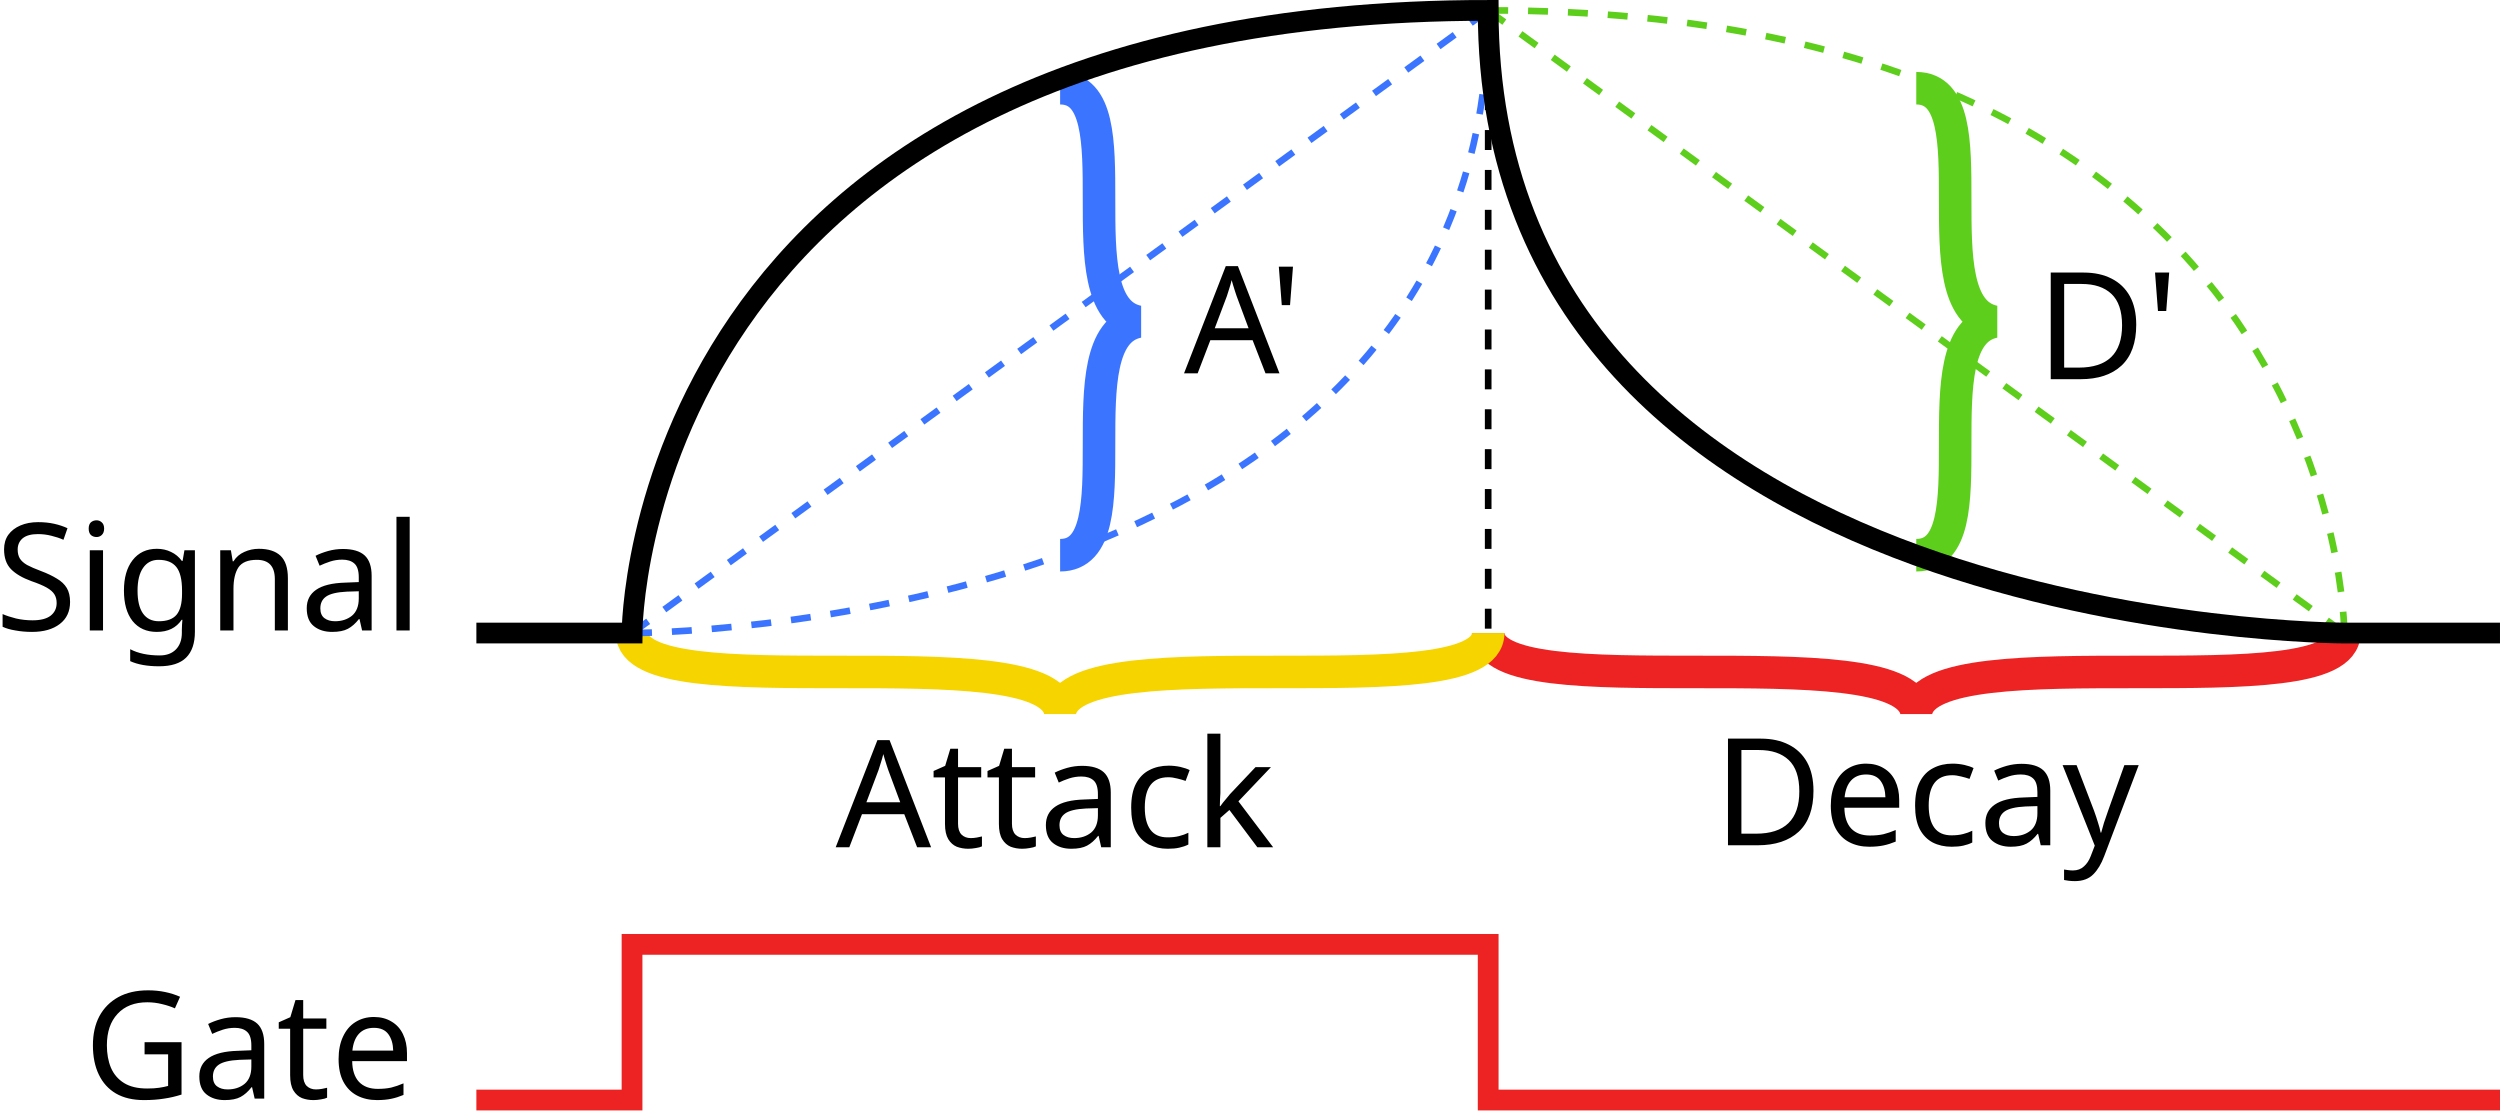
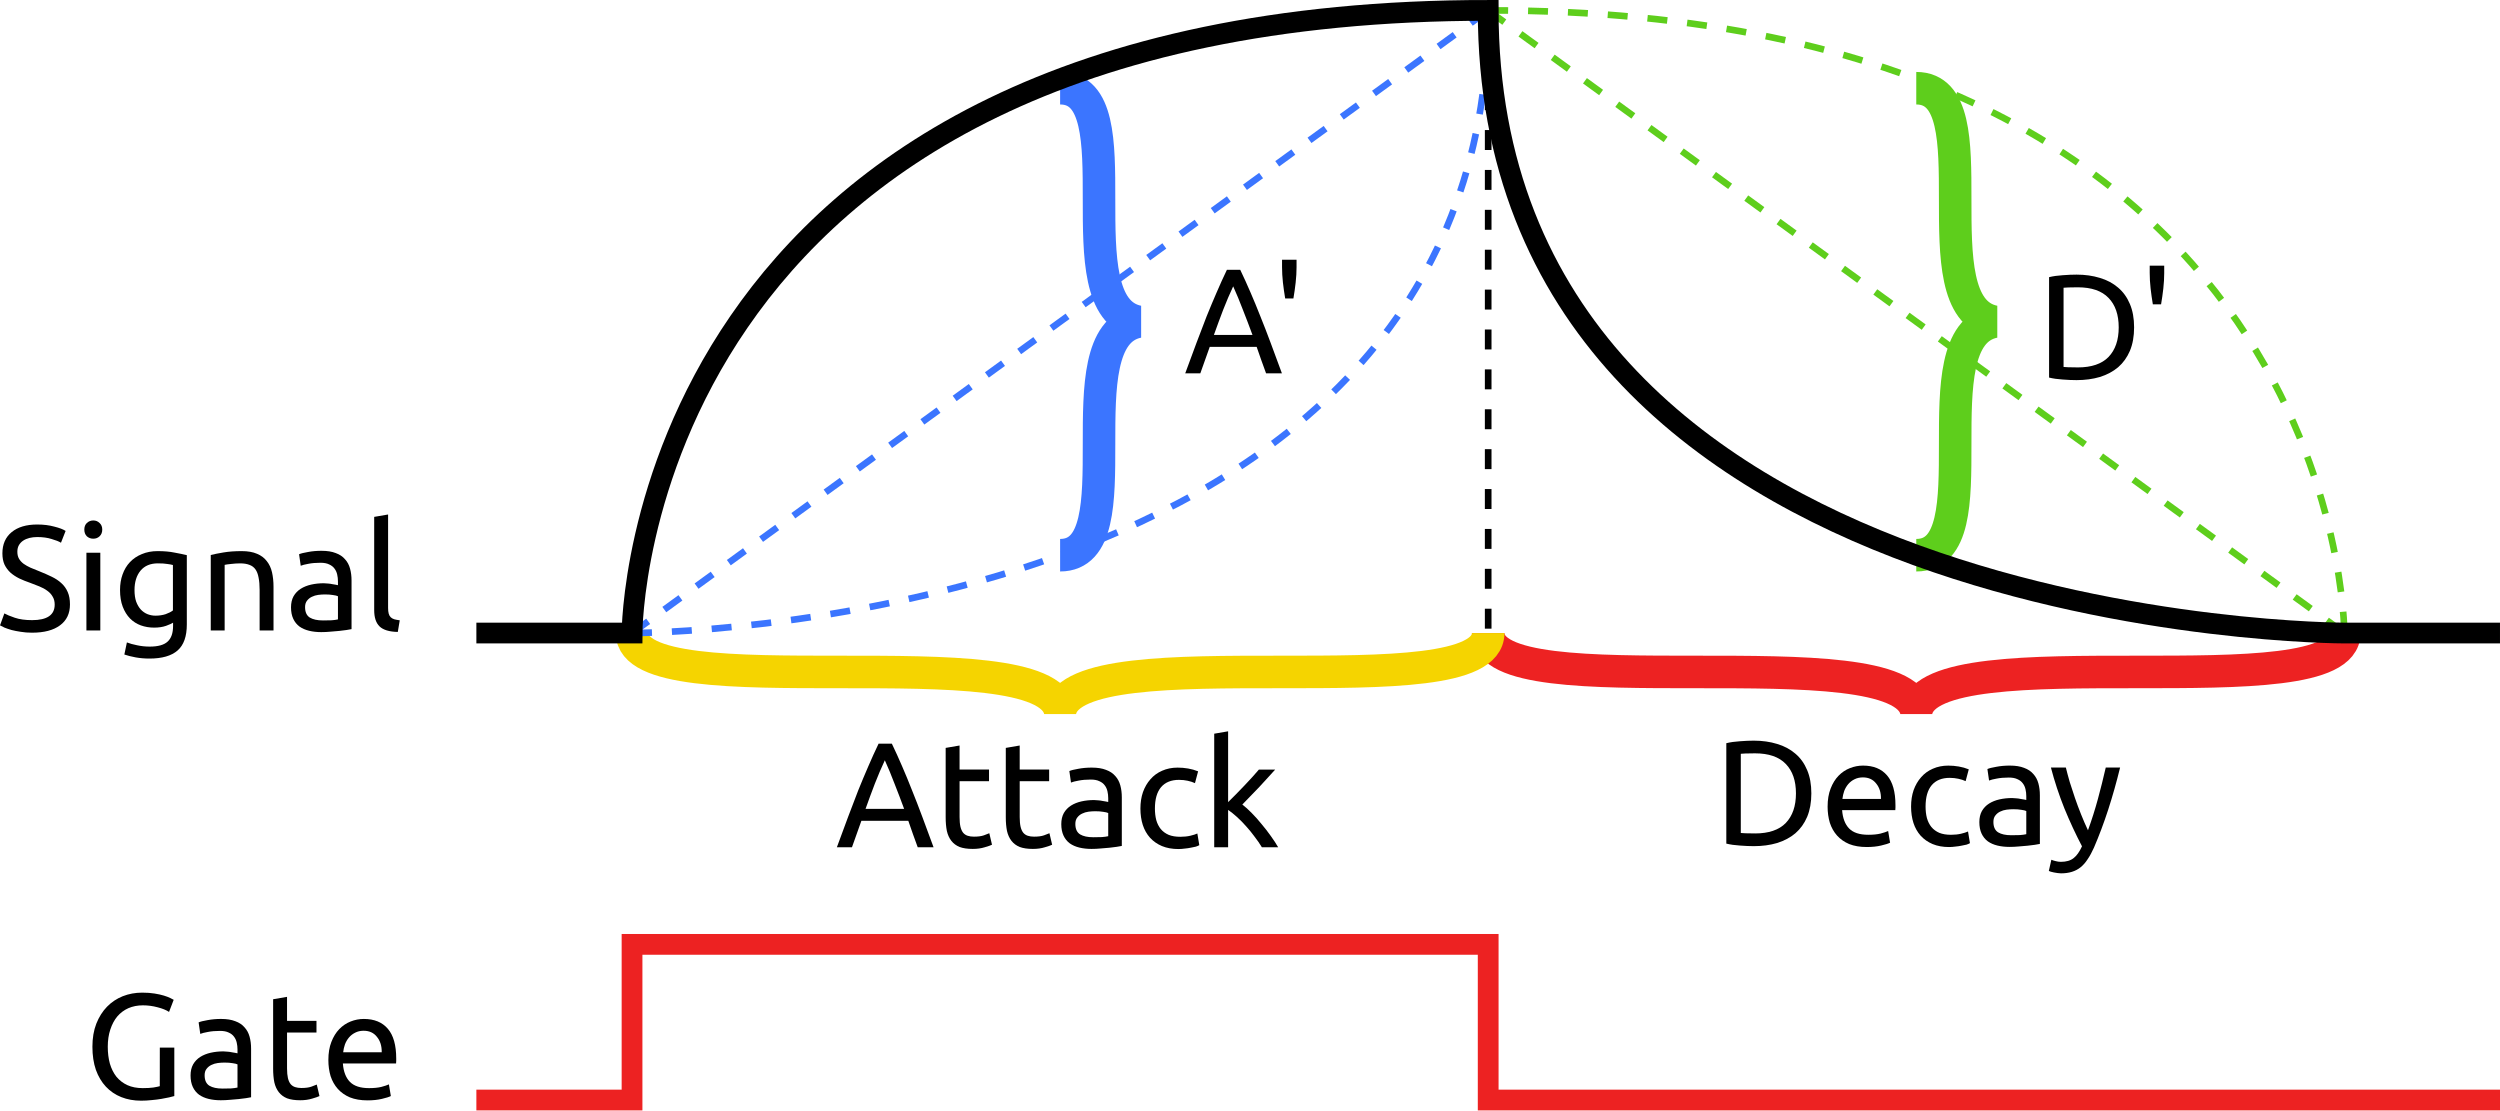
- <svg xmlns="http://www.w3.org/2000/svg" id="svg1050" version="1.1" viewBox="0 0 212.464 94.369" height="94.369mm" width="212.464mm">
+ <svg xmlns="http://www.w3.org/2000/svg" width="212.464mm" height="94.369mm" viewBox="0 0 212.464 94.369" version="1.1" id="svg1050">
  <defs id="defs1044" />
-   <g transform="translate(7.412028,-18.96125)" id="layer1">
-     <path style="fill:none;stroke:#000000;stroke-width:0.565;stroke-linecap:butt;stroke-linejoin:miter;stroke-miterlimit:4;stroke-dasharray:1.695, 1.695;stroke-dashoffset:0;stroke-opacity:1" d="M 119.062,19.844 V 72.76" id="path927" />
-     <path style="fill:none;stroke:#5ece1c;stroke-width:0.565;stroke-linecap:butt;stroke-linejoin:miter;stroke-miterlimit:4;stroke-dasharray:1.695, 1.695;stroke-dashoffset:0;stroke-opacity:1" d="m 119.062,19.844 72.76,52.917" id="path835" />
-     <path style="fill:none;stroke:#ed2222;stroke-width:2.765;stroke-linecap:butt;stroke-linejoin:miter;stroke-miterlimit:4;stroke-dasharray:none;stroke-opacity:1" d="m 191.823,72.76 c 0,6.615 -35.057,4e-6 -36.38,6.615 -1.323,-6.615 -36.38,-4e-6 -36.38,-6.615" id="path879" />
-     <path style="fill:none;stroke:#3b75ff;stroke-width:2.765;stroke-linecap:butt;stroke-linejoin:miter;stroke-miterlimit:4;stroke-dasharray:none;stroke-opacity:1" d="m 82.682,26.458 c 6.615,-4e-6 0,18.521 6.615,19.844 -6.615,1.323 0,19.844 -6.615,19.844" id="path854" />
-     <path id="path854-3" d="m 46.302,72.76 c 0,6.615 35.057,0 36.38,6.615 1.323,-6.615 36.38,0 36.38,-6.615" style="fill:none;stroke:#f5d400;stroke-width:2.765;stroke-linecap:butt;stroke-linejoin:miter;stroke-miterlimit:4;stroke-dasharray:none;stroke-opacity:1" />
-     <path style="fill:none;stroke:#5ece1c;stroke-width:2.765;stroke-linecap:butt;stroke-linejoin:miter;stroke-miterlimit:4;stroke-dasharray:none;stroke-opacity:1" d="m 155.443,66.146 c 6.615,-2e-5 0,-18.521 6.615,-19.844 -6.615,-1.323 0,-19.844 -6.615,-19.844" id="path873" />
-     <text xml:space="preserve" style="font-style:normal;font-variant:normal;font-weight:normal;font-stretch:normal;font-size:12.7px;line-height:1.25;font-family:Ubuntu;-inkscape-font-specification:Ubuntu;fill:#000000;fill-opacity:1;stroke:none;stroke-width:0.265" x="63.608" y="90.966" id="text883">
-       <tspan id="tspan881" x="63.608" y="90.966" style="font-style:normal;font-variant:normal;font-weight:normal;font-stretch:normal;font-size:12.7px;font-family:Ubuntu;-inkscape-font-specification:Ubuntu;stroke-width:0.265">Attack</tspan>
-     </text>
-     <text xml:space="preserve" style="font-style:normal;font-variant:normal;font-weight:normal;font-stretch:normal;font-size:12.7px;line-height:1.25;font-family:Ubuntu;-inkscape-font-specification:Ubuntu;fill:#000000;fill-opacity:1;stroke:none;stroke-width:0.265" x="138.207" y="90.795" id="text887">
-       <tspan id="tspan885" x="138.207" y="90.795" style="font-style:normal;font-variant:normal;font-weight:normal;font-stretch:normal;font-size:12.7px;font-family:Ubuntu;-inkscape-font-specification:Ubuntu;stroke-width:0.265">Decay</tspan>
-     </text>
-     <text id="text887-0" y="50.689" x="93.213" style="font-style:normal;font-variant:normal;font-weight:normal;font-stretch:normal;font-size:12.7px;line-height:1.25;font-family:Ubuntu;-inkscape-font-specification:Ubuntu;fill:#000000;fill-opacity:1;stroke:none;stroke-width:0.265" xml:space="preserve">
-       <tspan style="font-style:normal;font-variant:normal;font-weight:normal;font-stretch:normal;font-size:12.7px;font-family:Ubuntu;-inkscape-font-specification:Ubuntu;stroke-width:0.265" y="50.689" x="93.213" id="tspan885-8">A'</tspan>
-     </text>
-     <text xml:space="preserve" style="font-style:normal;font-variant:normal;font-weight:normal;font-stretch:normal;font-size:12.7px;line-height:1.25;font-family:Ubuntu;-inkscape-font-specification:Ubuntu;fill:#000000;fill-opacity:1;stroke:none;stroke-width:0.265" x="165.637" y="51.189" id="text887-0-0">
-       <tspan id="tspan885-8-9" x="165.637" y="51.189" style="font-style:normal;font-variant:normal;font-weight:normal;font-stretch:normal;font-size:12.7px;font-family:Ubuntu;-inkscape-font-specification:Ubuntu;stroke-width:0.265">D'</tspan>
-     </text>
-     <path style="fill:none;stroke:#ed2222;stroke-width:1.765;stroke-linecap:butt;stroke-linejoin:miter;stroke-miterlimit:4;stroke-dasharray:none;stroke-opacity:1" d="M 33.073,112.448 H 46.302 V 99.219 l 72.76,-10e-7 v 13.229 h 85.99" id="path925" />
-     <text id="text883-7" y="112.326" x="-0.295" style="font-style:normal;font-variant:normal;font-weight:normal;font-stretch:normal;font-size:12.7px;line-height:1.25;font-family:Ubuntu;-inkscape-font-specification:Ubuntu;fill:#000000;fill-opacity:1;stroke:none;stroke-width:0.265" xml:space="preserve">
-       <tspan style="font-style:normal;font-variant:normal;font-weight:normal;font-stretch:normal;font-size:12.7px;font-family:Ubuntu;-inkscape-font-specification:Ubuntu;stroke-width:0.265" y="112.326" x="-0.295" id="tspan881-4">Gate</tspan>
-     </text>
-     <text xml:space="preserve" style="font-style:normal;font-variant:normal;font-weight:normal;font-stretch:normal;font-size:12.7px;line-height:1.25;font-family:Ubuntu;-inkscape-font-specification:Ubuntu;fill:#000000;fill-opacity:1;stroke:none;stroke-width:0.265" x="-7.831" y="72.541" id="text883-7-6">
-       <tspan id="tspan881-4-2" x="-7.831" y="72.541" style="font-style:normal;font-variant:normal;font-weight:normal;font-stretch:normal;font-size:12.7px;font-family:Ubuntu;-inkscape-font-specification:Ubuntu;stroke-width:0.265">Signal</tspan>
-     </text>
-     <path id="path835-7" d="m 119.062,19.844 c 72.76,-1e-6 72.76,52.917 72.76,52.917" style="fill:none;stroke:#5ece1c;stroke-width:0.565;stroke-linecap:butt;stroke-linejoin:miter;stroke-miterlimit:4;stroke-dasharray:1.695, 1.695;stroke-dashoffset:0;stroke-opacity:1" />
-     <path style="fill:none;stroke:#3b75ff;stroke-width:0.565;stroke-linecap:butt;stroke-linejoin:miter;stroke-miterlimit:4;stroke-dasharray:1.695, 1.695;stroke-dashoffset:0;stroke-opacity:1" d="m 46.302,72.76 c 0,0 72.76,-3e-6 72.76,-52.917" id="path835-7-1" />
-     <path id="path835-8" d="M 46.302,72.76 119.062,19.844" style="fill:none;stroke:#3b75ff;stroke-width:0.565;stroke-linecap:butt;stroke-linejoin:miter;stroke-miterlimit:4;stroke-dasharray:1.695, 1.695;stroke-dashoffset:0;stroke-opacity:1" />
-     <path id="path835-2" d="m 33.073,72.76 h 13.229 c 0,0 3e-6,-52.917 72.76,-52.917 0,52.917 72.76,52.917 72.76,52.917 l 13.229,-10e-7" style="fill:none;stroke:#000000;stroke-width:1.765;stroke-linecap:butt;stroke-linejoin:miter;stroke-miterlimit:4;stroke-dasharray:none;stroke-opacity:1" />
+   <g id="layer1" transform="translate(7.412028,-18.96125)">
+     <path id="path927" d="M 119.062,19.844 V 72.76" style="fill:none;stroke:#000000;stroke-width:0.565;stroke-linecap:butt;stroke-linejoin:miter;stroke-miterlimit:4;stroke-dasharray:1.695, 1.695;stroke-dashoffset:0;stroke-opacity:1" />
+     <path id="path835" d="m 119.062,19.844 72.76,52.917" style="fill:none;stroke:#5ece1c;stroke-width:0.565;stroke-linecap:butt;stroke-linejoin:miter;stroke-miterlimit:4;stroke-dasharray:1.695, 1.695;stroke-dashoffset:0;stroke-opacity:1" />
+     <path id="path879" d="m 191.823,72.76 c 0,6.615 -35.057,4e-6 -36.38,6.615 -1.323,-6.615 -36.38,-4e-6 -36.38,-6.615" style="fill:none;stroke:#ed2222;stroke-width:2.765;stroke-linecap:butt;stroke-linejoin:miter;stroke-miterlimit:4;stroke-dasharray:none;stroke-opacity:1" />
+     <path id="path854" d="m 82.682,26.458 c 6.615,-4e-6 0,18.521 6.615,19.844 -6.615,1.323 0,19.844 -6.615,19.844" style="fill:none;stroke:#3b75ff;stroke-width:2.765;stroke-linecap:butt;stroke-linejoin:miter;stroke-miterlimit:4;stroke-dasharray:none;stroke-opacity:1" />
+     <path style="fill:none;stroke:#f5d400;stroke-width:2.765;stroke-linecap:butt;stroke-linejoin:miter;stroke-miterlimit:4;stroke-dasharray:none;stroke-opacity:1" d="m 46.302,72.76 c 0,6.615 35.057,0 36.38,6.615 1.323,-6.615 36.38,0 36.38,-6.615" id="path854-3" />
+     <path id="path873" d="m 155.443,66.146 c 6.615,-2e-5 0,-18.521 6.615,-19.844 -6.615,-1.323 0,-19.844 -6.615,-19.844" style="fill:none;stroke:#5ece1c;stroke-width:2.765;stroke-linecap:butt;stroke-linejoin:miter;stroke-miterlimit:4;stroke-dasharray:none;stroke-opacity:1" />
+     <g style="font-style:normal;font-variant:normal;font-weight:normal;font-stretch:normal;font-size:12.7px;line-height:1.25;font-family:Ubuntu;-inkscape-font-specification:Ubuntu;fill:#000000;fill-opacity:1;stroke:none;stroke-width:0.265" id="text883" aria-label="Attack">
+       <path id="path889" style="font-style:normal;font-variant:normal;font-weight:normal;font-stretch:normal;font-size:12.7px;font-family:Ubuntu;-inkscape-font-specification:Ubuntu;stroke-width:0.265" d="m 70.581,90.966 q -0.216,-0.572 -0.406,-1.118 -0.191,-0.559 -0.394,-1.13 h -3.988 l -0.8,2.248 h -1.283 q 0.508,-1.397 0.953,-2.578 0.445,-1.194 0.864,-2.261 0.432,-1.067 0.851,-2.032 0.419,-0.978 0.876,-1.93 h 1.13 q 0.457,0.953 0.876,1.93 0.419,0.965 0.838,2.032 0.432,1.067 0.876,2.261 0.445,1.181 0.953,2.578 z m -1.156,-3.264 q -0.406,-1.105 -0.813,-2.134 -0.394,-1.041 -0.826,-1.994 -0.445,0.953 -0.851,1.994 -0.394,1.029 -0.787,2.134 z" />
+       <path id="path891" style="font-style:normal;font-variant:normal;font-weight:normal;font-stretch:normal;font-size:12.7px;font-family:Ubuntu;-inkscape-font-specification:Ubuntu;stroke-width:0.265" d="m 74.138,84.362 h 2.502 v 0.991 h -2.502 v 3.048 q 0,0.495 0.076,0.826 0.076,0.318 0.229,0.508 0.152,0.178 0.381,0.254 0.229,0.076 0.533,0.076 0.533,0 0.851,-0.114 0.33,-0.127 0.457,-0.178 l 0.229,0.978 q -0.178,0.089 -0.622,0.216 -0.445,0.14 -1.016,0.14 -0.673,0 -1.118,-0.165 -0.432,-0.178 -0.699,-0.521 -0.267,-0.343 -0.381,-0.838 -0.102,-0.508 -0.102,-1.168 v -5.893 l 1.181,-0.203 z" />
+       <path id="path893" style="font-style:normal;font-variant:normal;font-weight:normal;font-stretch:normal;font-size:12.7px;font-family:Ubuntu;-inkscape-font-specification:Ubuntu;stroke-width:0.265" d="m 79.248,84.362 h 2.502 v 0.991 h -2.502 v 3.048 q 0,0.495 0.076,0.826 0.076,0.318 0.229,0.508 0.152,0.178 0.381,0.254 0.229,0.076 0.533,0.076 0.533,0 0.851,-0.114 0.33,-0.127 0.457,-0.178 l 0.229,0.978 q -0.178,0.089 -0.622,0.216 -0.445,0.14 -1.016,0.14 -0.673,0 -1.118,-0.165 -0.432,-0.178 -0.699,-0.521 -0.267,-0.343 -0.381,-0.838 -0.102,-0.508 -0.102,-1.168 v -5.893 l 1.181,-0.203 z" />
+       <path id="path895" style="font-style:normal;font-variant:normal;font-weight:normal;font-stretch:normal;font-size:12.7px;font-family:Ubuntu;-inkscape-font-specification:Ubuntu;stroke-width:0.265" d="m 85.488,90.115 q 0.419,0 0.737,-0.013 0.33,-0.025 0.546,-0.076 v -1.968 q -0.127,-0.064 -0.419,-0.102 -0.279,-0.051 -0.686,-0.051 -0.267,0 -0.572,0.038 -0.292,0.038 -0.546,0.165 -0.241,0.114 -0.406,0.33 -0.165,0.203 -0.165,0.546 0,0.635 0.406,0.889 0.406,0.241 1.105,0.241 z m -0.102,-5.918 q 0.711,0 1.194,0.191 0.495,0.178 0.787,0.521 0.305,0.33 0.432,0.8 0.127,0.457 0.127,1.016 v 4.128 q -0.152,0.025 -0.432,0.076 -0.267,0.038 -0.61,0.076 -0.343,0.038 -0.749,0.064 -0.394,0.038 -0.787,0.038 -0.559,0 -1.029,-0.114 -0.47,-0.114 -0.813,-0.356 -0.343,-0.254 -0.533,-0.66 -0.191,-0.406 -0.191,-0.978 0,-0.546 0.216,-0.94 0.229,-0.394 0.61,-0.635 0.381,-0.241 0.889,-0.356 0.508,-0.114 1.067,-0.114 0.178,0 0.368,0.025 0.191,0.013 0.356,0.051 0.178,0.025 0.305,0.051 0.127,0.025 0.178,0.038 v -0.33 q 0,-0.292 -0.064,-0.572 -0.064,-0.292 -0.229,-0.508 -0.165,-0.229 -0.457,-0.356 -0.279,-0.14 -0.737,-0.14 -0.584,0 -1.029,0.089 -0.432,0.076 -0.648,0.165 l -0.14,-0.978 q 0.229,-0.102 0.762,-0.191 0.533,-0.102 1.156,-0.102 z" />
+       <path id="path897" style="font-style:normal;font-variant:normal;font-weight:normal;font-stretch:normal;font-size:12.7px;font-family:Ubuntu;-inkscape-font-specification:Ubuntu;stroke-width:0.265" d="m 92.746,91.118 q -0.8,0 -1.41,-0.254 -0.597,-0.254 -1.016,-0.711 -0.406,-0.457 -0.61,-1.079 -0.203,-0.635 -0.203,-1.397 0,-0.762 0.216,-1.397 0.229,-0.635 0.635,-1.092 0.406,-0.47 0.991,-0.724 0.597,-0.267 1.321,-0.267 0.445,0 0.889,0.076 0.445,0.076 0.851,0.241 l -0.267,1.003 q -0.267,-0.127 -0.622,-0.203 -0.343,-0.076 -0.737,-0.076 -0.991,0 -1.524,0.622 -0.521,0.622 -0.521,1.816 0,0.533 0.114,0.978 0.127,0.445 0.381,0.762 0.267,0.318 0.673,0.495 0.406,0.165 0.991,0.165 0.47,0 0.851,-0.089 0.381,-0.089 0.597,-0.191 l 0.165,0.991 q -0.102,0.064 -0.292,0.127 -0.191,0.051 -0.432,0.089 -0.241,0.051 -0.521,0.076 -0.267,0.038 -0.521,0.038 z" />
+       <path id="path899" style="font-style:normal;font-variant:normal;font-weight:normal;font-stretch:normal;font-size:12.7px;font-family:Ubuntu;-inkscape-font-specification:Ubuntu;stroke-width:0.265" d="m 98.167,87.334 q 0.381,0.292 0.8,0.724 0.432,0.432 0.838,0.94 0.419,0.495 0.787,1.016 0.368,0.508 0.622,0.953 h -1.384 q -0.267,-0.445 -0.622,-0.902 -0.343,-0.47 -0.724,-0.889 -0.381,-0.432 -0.775,-0.787 -0.394,-0.356 -0.749,-0.597 v 3.175 h -1.181 v -9.652 l 1.181,-0.203 v 6.02 q 0.305,-0.305 0.673,-0.673 0.368,-0.368 0.724,-0.749 0.356,-0.381 0.673,-0.724 0.317,-0.356 0.546,-0.622 h 1.384 q -0.292,0.318 -0.635,0.699 -0.343,0.381 -0.711,0.775 -0.368,0.381 -0.749,0.775 -0.368,0.381 -0.699,0.724 z" />
+     </g>
+     <g style="font-style:normal;font-variant:normal;font-weight:normal;font-stretch:normal;font-size:12.7px;line-height:1.25;font-family:Ubuntu;-inkscape-font-specification:Ubuntu;fill:#000000;fill-opacity:1;stroke:none;stroke-width:0.265" id="text887" aria-label="Decay">
+       <path id="path902" style="font-style:normal;font-variant:normal;font-weight:normal;font-stretch:normal;font-size:12.7px;font-family:Ubuntu;-inkscape-font-specification:Ubuntu;stroke-width:0.265" d="m 146.526,86.388 q 0,1.143 -0.356,1.994 -0.356,0.838 -1.003,1.397 -0.648,0.546 -1.549,0.826 -0.902,0.267 -1.981,0.267 -0.533,0 -1.181,-0.051 -0.635,-0.038 -1.156,-0.165 v -8.534 q 0.521,-0.127 1.156,-0.165 0.648,-0.051 1.181,-0.051 1.079,0 1.981,0.279 0.902,0.267 1.549,0.826 0.648,0.546 1.003,1.397 0.356,0.838 0.356,1.981 z m -4.788,3.404 q 1.753,0 2.616,-0.889 0.864,-0.902 0.864,-2.515 0,-1.613 -0.864,-2.502 -0.864,-0.902 -2.616,-0.902 -0.521,0 -0.813,0.013 -0.279,0.013 -0.394,0.025 v 6.731 q 0.114,0.013 0.394,0.025 0.292,0.013 0.813,0.013 z" />
+       <path id="path904" style="font-style:normal;font-variant:normal;font-weight:normal;font-stretch:normal;font-size:12.7px;font-family:Ubuntu;-inkscape-font-specification:Ubuntu;stroke-width:0.265" d="m 147.909,87.506 q 0,-0.876 0.254,-1.524 0.254,-0.66 0.673,-1.092 0.419,-0.432 0.965,-0.648 0.546,-0.216 1.118,-0.216 1.333,0 2.045,0.838 0.711,0.826 0.711,2.527 0,0.076 0,0.203 0,0.114 -0.013,0.216 h -4.521 q 0.076,1.029 0.597,1.562 0.521,0.533 1.626,0.533 0.622,0 1.041,-0.102 0.432,-0.114 0.648,-0.216 l 0.165,0.991 q -0.216,0.114 -0.762,0.241 -0.533,0.127 -1.219,0.127 -0.864,0 -1.499,-0.254 -0.622,-0.267 -1.029,-0.724 -0.406,-0.457 -0.61,-1.079 -0.191,-0.635 -0.191,-1.384 z m 4.534,-0.648 q 0.013,-0.8 -0.406,-1.308 -0.406,-0.521 -1.13,-0.521 -0.406,0 -0.724,0.165 -0.305,0.152 -0.521,0.406 -0.216,0.254 -0.343,0.584 -0.114,0.33 -0.152,0.673 z" />
+       <path id="path906" style="font-style:normal;font-variant:normal;font-weight:normal;font-stretch:normal;font-size:12.7px;font-family:Ubuntu;-inkscape-font-specification:Ubuntu;stroke-width:0.265" d="m 158.241,90.948 q -0.8,0 -1.41,-0.254 -0.597,-0.254 -1.016,-0.711 -0.406,-0.457 -0.61,-1.079 -0.203,-0.635 -0.203,-1.397 0,-0.762 0.216,-1.397 0.229,-0.635 0.635,-1.092 0.406,-0.47 0.991,-0.724 0.597,-0.267 1.321,-0.267 0.445,0 0.889,0.076 0.445,0.076 0.851,0.241 l -0.267,1.003 q -0.267,-0.127 -0.622,-0.203 -0.343,-0.076 -0.737,-0.076 -0.991,0 -1.524,0.622 -0.521,0.622 -0.521,1.816 0,0.533 0.114,0.978 0.127,0.445 0.381,0.762 0.267,0.318 0.673,0.495 0.406,0.165 0.991,0.165 0.47,0 0.851,-0.089 0.381,-0.089 0.597,-0.191 l 0.165,0.991 q -0.102,0.064 -0.292,0.127 -0.191,0.051 -0.432,0.089 -0.241,0.051 -0.521,0.076 -0.267,0.038 -0.521,0.038 z" />
+       <path id="path908" style="font-style:normal;font-variant:normal;font-weight:normal;font-stretch:normal;font-size:12.7px;font-family:Ubuntu;-inkscape-font-specification:Ubuntu;stroke-width:0.265" d="m 163.51,89.944 q 0.419,0 0.737,-0.013 0.33,-0.025 0.546,-0.076 v -1.968 q -0.127,-0.064 -0.419,-0.102 -0.279,-0.051 -0.686,-0.051 -0.267,0 -0.572,0.038 -0.292,0.038 -0.546,0.165 -0.241,0.114 -0.406,0.33 -0.165,0.203 -0.165,0.546 0,0.635 0.406,0.889 0.406,0.241 1.105,0.241 z m -0.102,-5.918 q 0.711,0 1.194,0.191 0.495,0.178 0.787,0.521 0.305,0.33 0.432,0.8 0.127,0.457 0.127,1.016 v 4.128 q -0.152,0.025 -0.432,0.076 -0.267,0.038 -0.61,0.076 -0.343,0.038 -0.749,0.064 -0.394,0.038 -0.787,0.038 -0.559,0 -1.029,-0.114 -0.47,-0.114 -0.813,-0.356 -0.343,-0.254 -0.533,-0.66 -0.191,-0.406 -0.191,-0.978 0,-0.546 0.216,-0.94 0.229,-0.394 0.61,-0.635 0.381,-0.241 0.889,-0.356 0.508,-0.114 1.067,-0.114 0.178,0 0.368,0.025 0.191,0.013 0.356,0.051 0.178,0.025 0.305,0.051 0.127,0.025 0.178,0.038 v -0.33 q 0,-0.292 -0.064,-0.572 -0.064,-0.292 -0.229,-0.508 -0.165,-0.229 -0.457,-0.356 -0.279,-0.14 -0.737,-0.14 -0.584,0 -1.029,0.089 -0.432,0.076 -0.648,0.165 l -0.14,-0.978 q 0.229,-0.102 0.762,-0.191 0.533,-0.102 1.156,-0.102 z" />
+       <path id="path910" style="font-style:normal;font-variant:normal;font-weight:normal;font-stretch:normal;font-size:12.7px;font-family:Ubuntu;-inkscape-font-specification:Ubuntu;stroke-width:0.265" d="m 166.924,92.027 q 0.14,0.064 0.356,0.114 0.229,0.064 0.445,0.064 0.699,0 1.092,-0.318 0.394,-0.305 0.711,-1.003 -0.8,-1.524 -1.499,-3.226 -0.686,-1.714 -1.143,-3.467 h 1.27 q 0.14,0.572 0.33,1.232 0.203,0.66 0.445,1.359 0.241,0.699 0.521,1.397 0.279,0.699 0.584,1.346 0.483,-1.333 0.838,-2.642 0.356,-1.308 0.673,-2.692 h 1.219 q -0.457,1.867 -1.016,3.594 -0.559,1.714 -1.206,3.213 -0.254,0.572 -0.533,0.978 -0.267,0.419 -0.597,0.686 -0.33,0.267 -0.749,0.394 -0.406,0.127 -0.927,0.127 -0.14,0 -0.292,-0.025 -0.152,-0.013 -0.305,-0.051 -0.14,-0.025 -0.267,-0.064 -0.114,-0.038 -0.165,-0.064 z" />
+     </g>
+     <g style="font-style:normal;font-variant:normal;font-weight:normal;font-stretch:normal;font-size:12.7px;line-height:1.25;font-family:Ubuntu;-inkscape-font-specification:Ubuntu;fill:#000000;fill-opacity:1;stroke:none;stroke-width:0.265" id="text887-0" aria-label="A'">
+       <path id="path868" style="font-style:normal;font-variant:normal;font-weight:normal;font-stretch:normal;font-size:12.7px;font-family:Ubuntu;-inkscape-font-specification:Ubuntu;stroke-width:0.265" d="m 100.186,50.689 q -0.216,-0.572 -0.406,-1.118 -0.191,-0.559 -0.394,-1.13 h -3.988 l -0.8,2.248 h -1.283 q 0.508,-1.397 0.953,-2.578 0.445,-1.194 0.864,-2.261 0.432,-1.067 0.851,-2.032 0.419,-0.978 0.876,-1.93 h 1.13 q 0.457,0.953 0.876,1.93 0.419,0.965 0.838,2.032 0.432,1.067 0.876,2.261 0.445,1.181 0.953,2.578 z m -1.156,-3.264 q -0.406,-1.105 -0.813,-2.134 -0.394,-1.041 -0.826,-1.994 -0.445,0.953 -0.851,1.994 -0.394,1.029 -0.787,2.134 z" />
+       <path id="path870" style="font-style:normal;font-variant:normal;font-weight:normal;font-stretch:normal;font-size:12.7px;font-family:Ubuntu;-inkscape-font-specification:Ubuntu;stroke-width:0.265" d="m 102.776,41.037 v 0.635 q 0,0.622 -0.076,1.308 -0.076,0.673 -0.191,1.346 h -0.699 q -0.114,-0.673 -0.191,-1.346 -0.076,-0.686 -0.076,-1.321 v -0.622 z" />
+     </g>
+     <g style="font-style:normal;font-variant:normal;font-weight:normal;font-stretch:normal;font-size:12.7px;line-height:1.25;font-family:Ubuntu;-inkscape-font-specification:Ubuntu;fill:#000000;fill-opacity:1;stroke:none;stroke-width:0.265" id="text887-0-0" aria-label="D'">
+       <path id="path874" style="font-style:normal;font-variant:normal;font-weight:normal;font-stretch:normal;font-size:12.7px;font-family:Ubuntu;-inkscape-font-specification:Ubuntu;stroke-width:0.265" d="m 173.956,46.782 q 0,1.143 -0.356,1.994 -0.356,0.838 -1.003,1.397 -0.648,0.546 -1.549,0.826 -0.902,0.267 -1.981,0.267 -0.533,0 -1.181,-0.051 -0.635,-0.038 -1.156,-0.165 v -8.534 q 0.521,-0.127 1.156,-0.165 0.648,-0.051 1.181,-0.051 1.079,0 1.981,0.279 0.902,0.267 1.549,0.826 0.648,0.546 1.003,1.397 0.356,0.838 0.356,1.981 z m -4.788,3.404 q 1.753,0 2.616,-0.889 0.864,-0.902 0.864,-2.515 0,-1.613 -0.864,-2.502 -0.864,-0.902 -2.616,-0.902 -0.521,0 -0.813,0.013 -0.279,0.013 -0.394,0.025 v 6.731 q 0.114,0.013 0.394,0.025 0.292,0.013 0.813,0.013 z" />
+       <path id="path876" style="font-style:normal;font-variant:normal;font-weight:normal;font-stretch:normal;font-size:12.7px;font-family:Ubuntu;-inkscape-font-specification:Ubuntu;stroke-width:0.265" d="m 176.515,41.537 v 0.635 q 0,0.622 -0.076,1.308 -0.076,0.673 -0.191,1.346 h -0.699 q -0.114,-0.673 -0.191,-1.346 -0.076,-0.686 -0.076,-1.321 v -0.622 z" />
+     </g>
+     <path id="path925" d="M 33.073,112.448 H 46.302 V 99.219 l 72.76,-10e-7 v 13.229 h 85.99" style="fill:none;stroke:#ed2222;stroke-width:1.765;stroke-linecap:butt;stroke-linejoin:miter;stroke-miterlimit:4;stroke-dasharray:none;stroke-opacity:1" />
+     <g style="font-style:normal;font-variant:normal;font-weight:normal;font-stretch:normal;font-size:12.7px;line-height:1.25;font-family:Ubuntu;-inkscape-font-specification:Ubuntu;fill:#000000;fill-opacity:1;stroke:none;stroke-width:0.265" id="text883-7" aria-label="Gate">
+       <path id="path880" style="font-style:normal;font-variant:normal;font-weight:normal;font-stretch:normal;font-size:12.7px;font-family:Ubuntu;-inkscape-font-specification:Ubuntu;stroke-width:0.265" d="m 6.17,107.995 h 1.232 v 4.115 q -0.152,0.051 -0.445,0.114 -0.279,0.064 -0.66,0.127 -0.368,0.064 -0.813,0.102 -0.445,0.051 -0.902,0.051 -0.927,0 -1.689,-0.305 -0.762,-0.305 -1.308,-0.889 -0.546,-0.584 -0.851,-1.435 -0.292,-0.851 -0.292,-1.956 0,-1.105 0.33,-1.956 0.343,-0.864 0.914,-1.448 0.572,-0.584 1.333,-0.889 0.775,-0.305 1.651,-0.305 0.597,0 1.054,0.076 0.47,0.076 0.8,0.178 0.33,0.102 0.533,0.203 0.216,0.102 0.292,0.152 l -0.394,1.029 q -0.368,-0.241 -0.978,-0.394 -0.61,-0.165 -1.245,-0.165 -0.673,0 -1.232,0.241 -0.546,0.241 -0.94,0.699 -0.381,0.457 -0.597,1.118 -0.216,0.648 -0.216,1.46 0,0.787 0.178,1.435 0.191,0.648 0.559,1.118 0.381,0.457 0.927,0.711 0.559,0.254 1.308,0.254 0.533,0 0.902,-0.051 0.381,-0.064 0.546,-0.114 z" />
+       <path id="path882" style="font-style:normal;font-variant:normal;font-weight:normal;font-stretch:normal;font-size:12.7px;font-family:Ubuntu;-inkscape-font-specification:Ubuntu;stroke-width:0.265" d="m 11.489,111.475 q 0.419,0 0.737,-0.013 0.33,-0.025 0.546,-0.076 v -1.968 q -0.127,-0.064 -0.419,-0.102 -0.279,-0.051 -0.686,-0.051 -0.267,0 -0.572,0.038 -0.292,0.038 -0.546,0.165 -0.241,0.114 -0.406,0.33 -0.165,0.203 -0.165,0.546 0,0.635 0.406,0.889 0.406,0.241 1.105,0.241 z m -0.102,-5.918 q 0.711,0 1.194,0.191 0.495,0.178 0.787,0.521 0.305,0.33 0.432,0.8 0.127,0.457 0.127,1.016 v 4.128 q -0.152,0.025 -0.432,0.076 -0.267,0.038 -0.61,0.076 -0.343,0.038 -0.749,0.064 -0.394,0.038 -0.787,0.038 -0.559,0 -1.029,-0.114 -0.47,-0.114 -0.813,-0.356 -0.343,-0.254 -0.533,-0.66 -0.191,-0.406 -0.191,-0.978 0,-0.546 0.216,-0.94 0.229,-0.394 0.61,-0.635 0.381,-0.241 0.889,-0.356 0.508,-0.114 1.067,-0.114 0.178,0 0.368,0.025 0.191,0.013 0.356,0.051 0.178,0.025 0.305,0.051 0.127,0.025 0.178,0.038 v -0.33 q 0,-0.292 -0.064,-0.572 -0.064,-0.292 -0.229,-0.508 -0.165,-0.229 -0.457,-0.356 -0.279,-0.14 -0.737,-0.14 -0.584,0 -1.029,0.089 -0.432,0.076 -0.648,0.165 l -0.14,-0.978 q 0.229,-0.102 0.762,-0.191 0.533,-0.102 1.156,-0.102 z" />
+       <path id="path884" style="font-style:normal;font-variant:normal;font-weight:normal;font-stretch:normal;font-size:12.7px;font-family:Ubuntu;-inkscape-font-specification:Ubuntu;stroke-width:0.265" d="m 16.982,105.722 h 2.502 v 0.991 h -2.502 v 3.048 q 0,0.495 0.076,0.826 0.076,0.318 0.229,0.508 0.152,0.178 0.381,0.254 0.229,0.076 0.533,0.076 0.533,0 0.851,-0.114 0.33,-0.127 0.457,-0.178 l 0.229,0.978 q -0.178,0.089 -0.622,0.216 -0.445,0.14 -1.016,0.14 -0.673,0 -1.118,-0.165 -0.432,-0.178 -0.699,-0.521 -0.267,-0.343 -0.381,-0.838 -0.102,-0.508 -0.102,-1.168 v -5.893 l 1.181,-0.203 z" />
+       <path id="path886" style="font-style:normal;font-variant:normal;font-weight:normal;font-stretch:normal;font-size:12.7px;font-family:Ubuntu;-inkscape-font-specification:Ubuntu;stroke-width:0.265" d="m 20.495,109.037 q 0,-0.876 0.254,-1.524 0.254,-0.66 0.673,-1.092 0.419,-0.432 0.965,-0.648 0.546,-0.216 1.118,-0.216 1.333,0 2.045,0.838 0.711,0.826 0.711,2.527 0,0.076 0,0.203 0,0.114 -0.013,0.216 h -4.521 q 0.076,1.029 0.597,1.562 0.521,0.533 1.626,0.533 0.622,0 1.041,-0.102 0.432,-0.114 0.648,-0.216 l 0.165,0.991 q -0.216,0.114 -0.762,0.241 -0.533,0.127 -1.219,0.127 -0.864,0 -1.499,-0.254 -0.622,-0.267 -1.029,-0.724 -0.406,-0.457 -0.61,-1.079 -0.191,-0.635 -0.191,-1.384 z m 4.534,-0.648 q 0.013,-0.8 -0.406,-1.308 -0.406,-0.521 -1.13,-0.521 -0.406,0 -0.724,0.165 -0.305,0.152 -0.521,0.406 -0.216,0.254 -0.343,0.584 -0.114,0.33 -0.152,0.673 z" />
+     </g>
+     <g style="font-style:normal;font-variant:normal;font-weight:normal;font-stretch:normal;font-size:12.7px;line-height:1.25;font-family:Ubuntu;-inkscape-font-specification:Ubuntu;fill:#000000;fill-opacity:1;stroke:none;stroke-width:0.265" id="text883-7-6" aria-label="Signal">
+       <path id="path855" style="font-style:normal;font-variant:normal;font-weight:normal;font-stretch:normal;font-size:12.7px;font-family:Ubuntu;-inkscape-font-specification:Ubuntu;stroke-width:0.265" d="m -4.694,71.665 q 1.93,0 1.93,-1.321 0,-0.406 -0.178,-0.686 -0.165,-0.292 -0.457,-0.495 -0.292,-0.216 -0.673,-0.368 -0.368,-0.152 -0.787,-0.305 -0.483,-0.165 -0.914,-0.368 -0.432,-0.216 -0.749,-0.495 -0.318,-0.292 -0.508,-0.686 -0.178,-0.394 -0.178,-0.953 0,-1.156 0.787,-1.803 0.787,-0.648 2.172,-0.648 0.8,0 1.448,0.178 0.66,0.165 0.965,0.368 l -0.394,1.003 q -0.267,-0.165 -0.8,-0.318 -0.521,-0.165 -1.219,-0.165 -0.356,0 -0.66,0.076 -0.305,0.076 -0.533,0.229 -0.229,0.152 -0.368,0.394 -0.127,0.229 -0.127,0.546 0,0.356 0.14,0.597 0.14,0.241 0.394,0.432 0.254,0.178 0.584,0.33 0.343,0.152 0.749,0.305 0.572,0.229 1.041,0.457 0.483,0.229 0.826,0.546 0.356,0.318 0.546,0.762 0.191,0.432 0.191,1.054 0,1.156 -0.851,1.778 -0.838,0.622 -2.375,0.622 -0.521,0 -0.965,-0.076 -0.432,-0.064 -0.775,-0.152 -0.343,-0.102 -0.597,-0.203 -0.241,-0.114 -0.381,-0.191 l 0.368,-1.016 q 0.292,0.165 0.889,0.368 0.597,0.203 1.46,0.203 z" />
+       <path id="path857" style="font-style:normal;font-variant:normal;font-weight:normal;font-stretch:normal;font-size:12.7px;font-family:Ubuntu;-inkscape-font-specification:Ubuntu;stroke-width:0.265" d="m 1.113,72.541 h -1.181 v -6.604 H 1.113 Z m -0.597,-7.798 q -0.317,0 -0.546,-0.203 -0.216,-0.216 -0.216,-0.572 0,-0.356 0.216,-0.559 0.229,-0.216 0.546,-0.216 0.318,0 0.533,0.216 0.229,0.203 0.229,0.559 0,0.356 -0.229,0.572 -0.216,0.203 -0.533,0.203 z" />
+       <path id="path859" style="font-style:normal;font-variant:normal;font-weight:normal;font-stretch:normal;font-size:12.7px;font-family:Ubuntu;-inkscape-font-specification:Ubuntu;stroke-width:0.265" d="m 7.297,71.881 q -0.152,0.102 -0.597,0.267 -0.432,0.152 -1.016,0.152 -0.597,0 -1.13,-0.191 -0.521,-0.191 -0.914,-0.584 -0.394,-0.406 -0.622,-1.003 -0.229,-0.597 -0.229,-1.422 0,-0.724 0.216,-1.321 0.216,-0.61 0.622,-1.041 0.419,-0.445 1.016,-0.686 0.597,-0.254 1.346,-0.254 0.826,0 1.435,0.127 0.622,0.114 1.041,0.216 v 5.893 q 0,1.524 -0.787,2.21 -0.787,0.686 -2.388,0.686 -0.622,0 -1.181,-0.102 -0.546,-0.102 -0.953,-0.241 l 0.216,-1.029 q 0.356,0.14 0.864,0.241 0.521,0.114 1.079,0.114 1.054,0 1.511,-0.419 0.47,-0.419 0.47,-1.333 z m -0.013,-4.902 q -0.178,-0.051 -0.483,-0.089 -0.292,-0.051 -0.8,-0.051 -0.953,0 -1.473,0.622 -0.508,0.622 -0.508,1.651 0,0.572 0.14,0.978 0.152,0.406 0.394,0.673 0.254,0.267 0.572,0.394 0.33,0.127 0.673,0.127 0.47,0 0.864,-0.127 0.394,-0.14 0.622,-0.318 z" />
+       <path id="path861" style="font-style:normal;font-variant:normal;font-weight:normal;font-stretch:normal;font-size:12.7px;font-family:Ubuntu;-inkscape-font-specification:Ubuntu;stroke-width:0.265" d="m 10.499,66.128 q 0.406,-0.102 1.079,-0.216 0.673,-0.114 1.549,-0.114 0.787,0 1.308,0.229 0.521,0.216 0.826,0.622 0.318,0.394 0.445,0.953 0.127,0.559 0.127,1.232 v 3.708 h -1.181 v -3.454 q 0,-0.61 -0.089,-1.041 -0.076,-0.432 -0.267,-0.699 -0.191,-0.267 -0.508,-0.381 -0.318,-0.127 -0.787,-0.127 -0.191,0 -0.394,0.013 -0.203,0.013 -0.394,0.038 -0.178,0.013 -0.33,0.038 -0.14,0.025 -0.203,0.038 v 5.575 h -1.181 z" />
+       <path id="path863" style="font-style:normal;font-variant:normal;font-weight:normal;font-stretch:normal;font-size:12.7px;font-family:Ubuntu;-inkscape-font-specification:Ubuntu;stroke-width:0.265" d="m 20.026,71.69 q 0.419,0 0.737,-0.013 0.33,-0.025 0.546,-0.076 v -1.968 q -0.127,-0.064 -0.419,-0.102 -0.279,-0.051 -0.686,-0.051 -0.267,0 -0.572,0.038 -0.292,0.038 -0.546,0.165 -0.241,0.114 -0.406,0.33 -0.165,0.203 -0.165,0.546 0,0.635 0.406,0.889 0.406,0.241 1.105,0.241 z m -0.102,-5.918 q 0.711,0 1.194,0.191 0.495,0.178 0.787,0.521 0.305,0.33 0.432,0.8 0.127,0.457 0.127,1.016 v 4.128 q -0.152,0.025 -0.432,0.076 -0.267,0.038 -0.61,0.076 -0.343,0.038 -0.749,0.064 -0.394,0.038 -0.787,0.038 -0.559,0 -1.029,-0.114 -0.47,-0.114 -0.813,-0.356 -0.343,-0.254 -0.533,-0.66 -0.191,-0.406 -0.191,-0.978 0,-0.546 0.216,-0.94 0.229,-0.394 0.61,-0.635 0.381,-0.241 0.889,-0.356 0.508,-0.114 1.067,-0.114 0.178,0 0.368,0.025 0.191,0.013 0.356,0.051 0.178,0.025 0.305,0.051 0.127,0.025 0.178,0.038 v -0.33 q 0,-0.292 -0.064,-0.572 -0.064,-0.292 -0.229,-0.508 -0.165,-0.229 -0.457,-0.356 -0.279,-0.14 -0.737,-0.14 -0.584,0 -1.029,0.089 -0.432,0.076 -0.648,0.165 l -0.14,-0.978 q 0.229,-0.102 0.762,-0.191 0.533,-0.102 1.156,-0.102 z" />
+       <path id="path865" style="font-style:normal;font-variant:normal;font-weight:normal;font-stretch:normal;font-size:12.7px;font-family:Ubuntu;-inkscape-font-specification:Ubuntu;stroke-width:0.265" d="m 26.395,72.668 q -1.092,-0.025 -1.549,-0.47 -0.457,-0.445 -0.457,-1.384 v -7.925 l 1.181,-0.203 v 7.938 q 0,0.292 0.051,0.483 0.051,0.191 0.165,0.305 0.114,0.114 0.305,0.178 0.191,0.051 0.47,0.089 z" />
+     </g>
+     <path style="fill:none;stroke:#5ece1c;stroke-width:0.565;stroke-linecap:butt;stroke-linejoin:miter;stroke-miterlimit:4;stroke-dasharray:1.695, 1.695;stroke-dashoffset:0;stroke-opacity:1" d="m 119.062,19.844 c 72.76,-1e-6 72.76,52.917 72.76,52.917" id="path835-7" />
+     <path id="path835-7-1" d="m 46.302,72.76 c 0,0 72.76,-3e-6 72.76,-52.917" style="fill:none;stroke:#3b75ff;stroke-width:0.565;stroke-linecap:butt;stroke-linejoin:miter;stroke-miterlimit:4;stroke-dasharray:1.695, 1.695;stroke-dashoffset:0;stroke-opacity:1" />
+     <path style="fill:none;stroke:#3b75ff;stroke-width:0.565;stroke-linecap:butt;stroke-linejoin:miter;stroke-miterlimit:4;stroke-dasharray:1.695, 1.695;stroke-dashoffset:0;stroke-opacity:1" d="M 46.302,72.76 119.062,19.844" id="path835-8" />
+     <path style="fill:none;stroke:#000000;stroke-width:1.765;stroke-linecap:butt;stroke-linejoin:miter;stroke-miterlimit:4;stroke-dasharray:none;stroke-opacity:1" d="m 33.073,72.76 h 13.229 c 0,0 3e-6,-52.917 72.76,-52.917 0,52.917 72.76,52.917 72.76,52.917 l 13.229,-10e-7" id="path835-2" />
  </g>
</svg>
